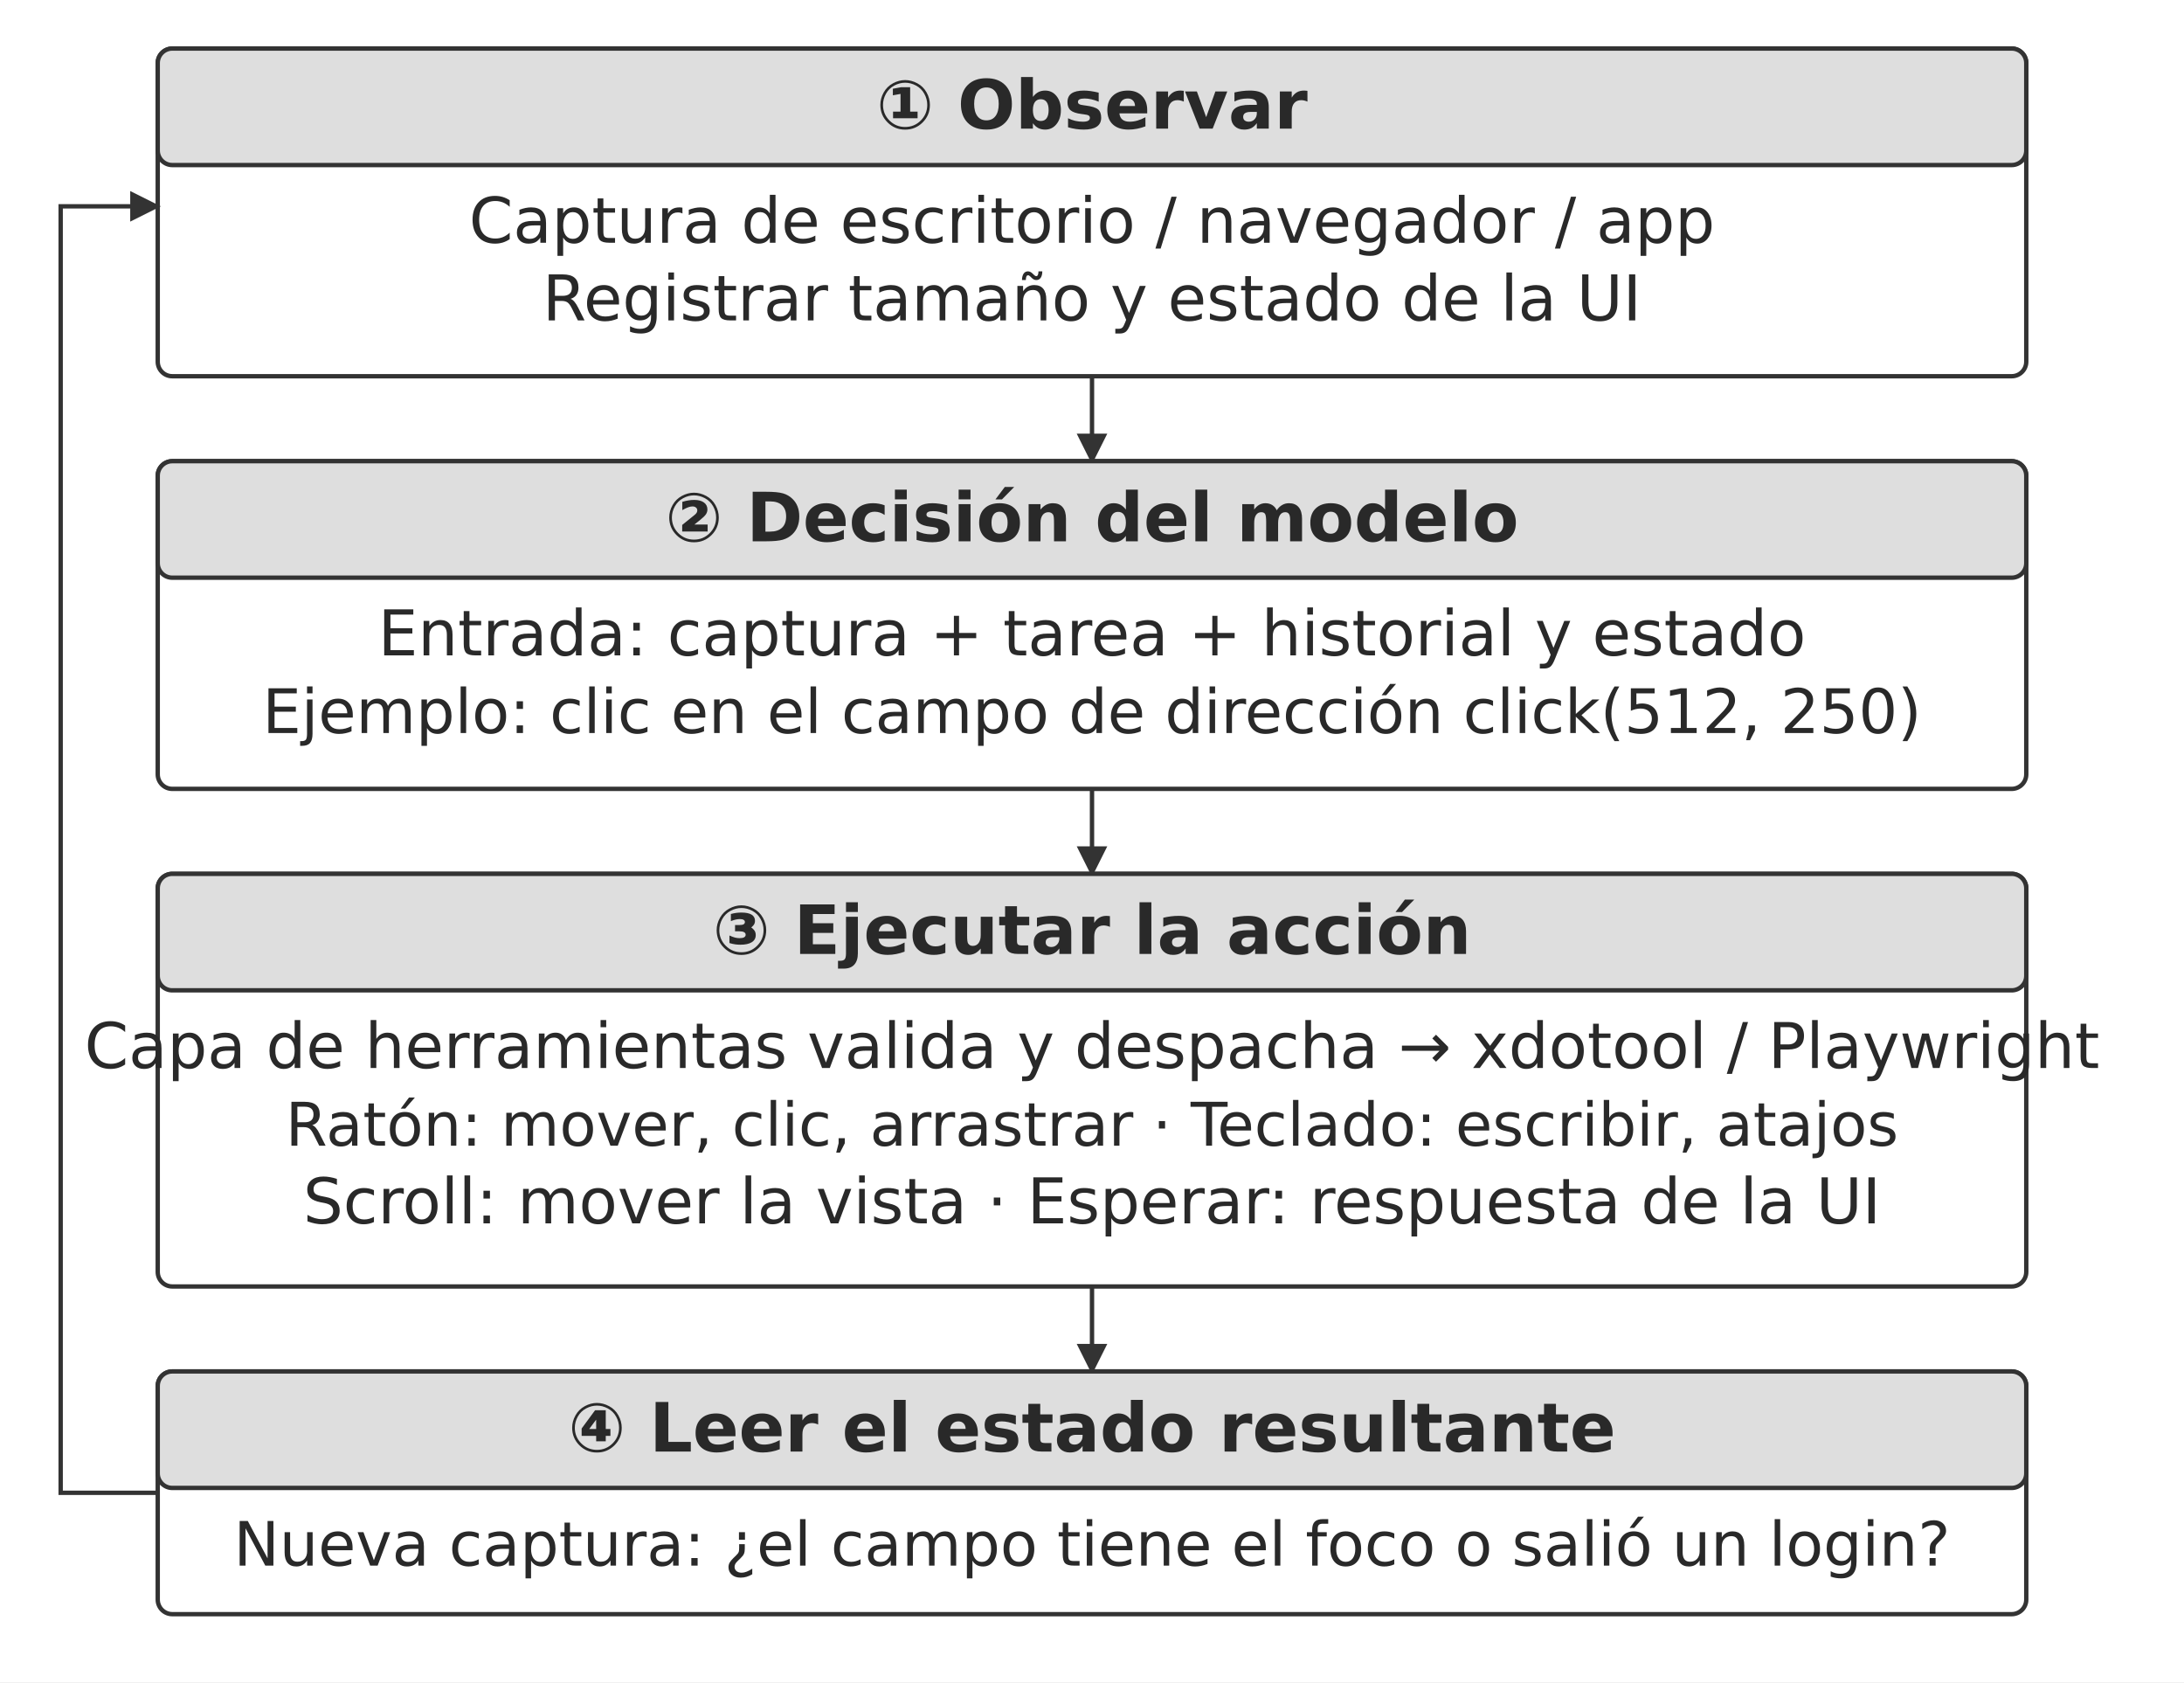
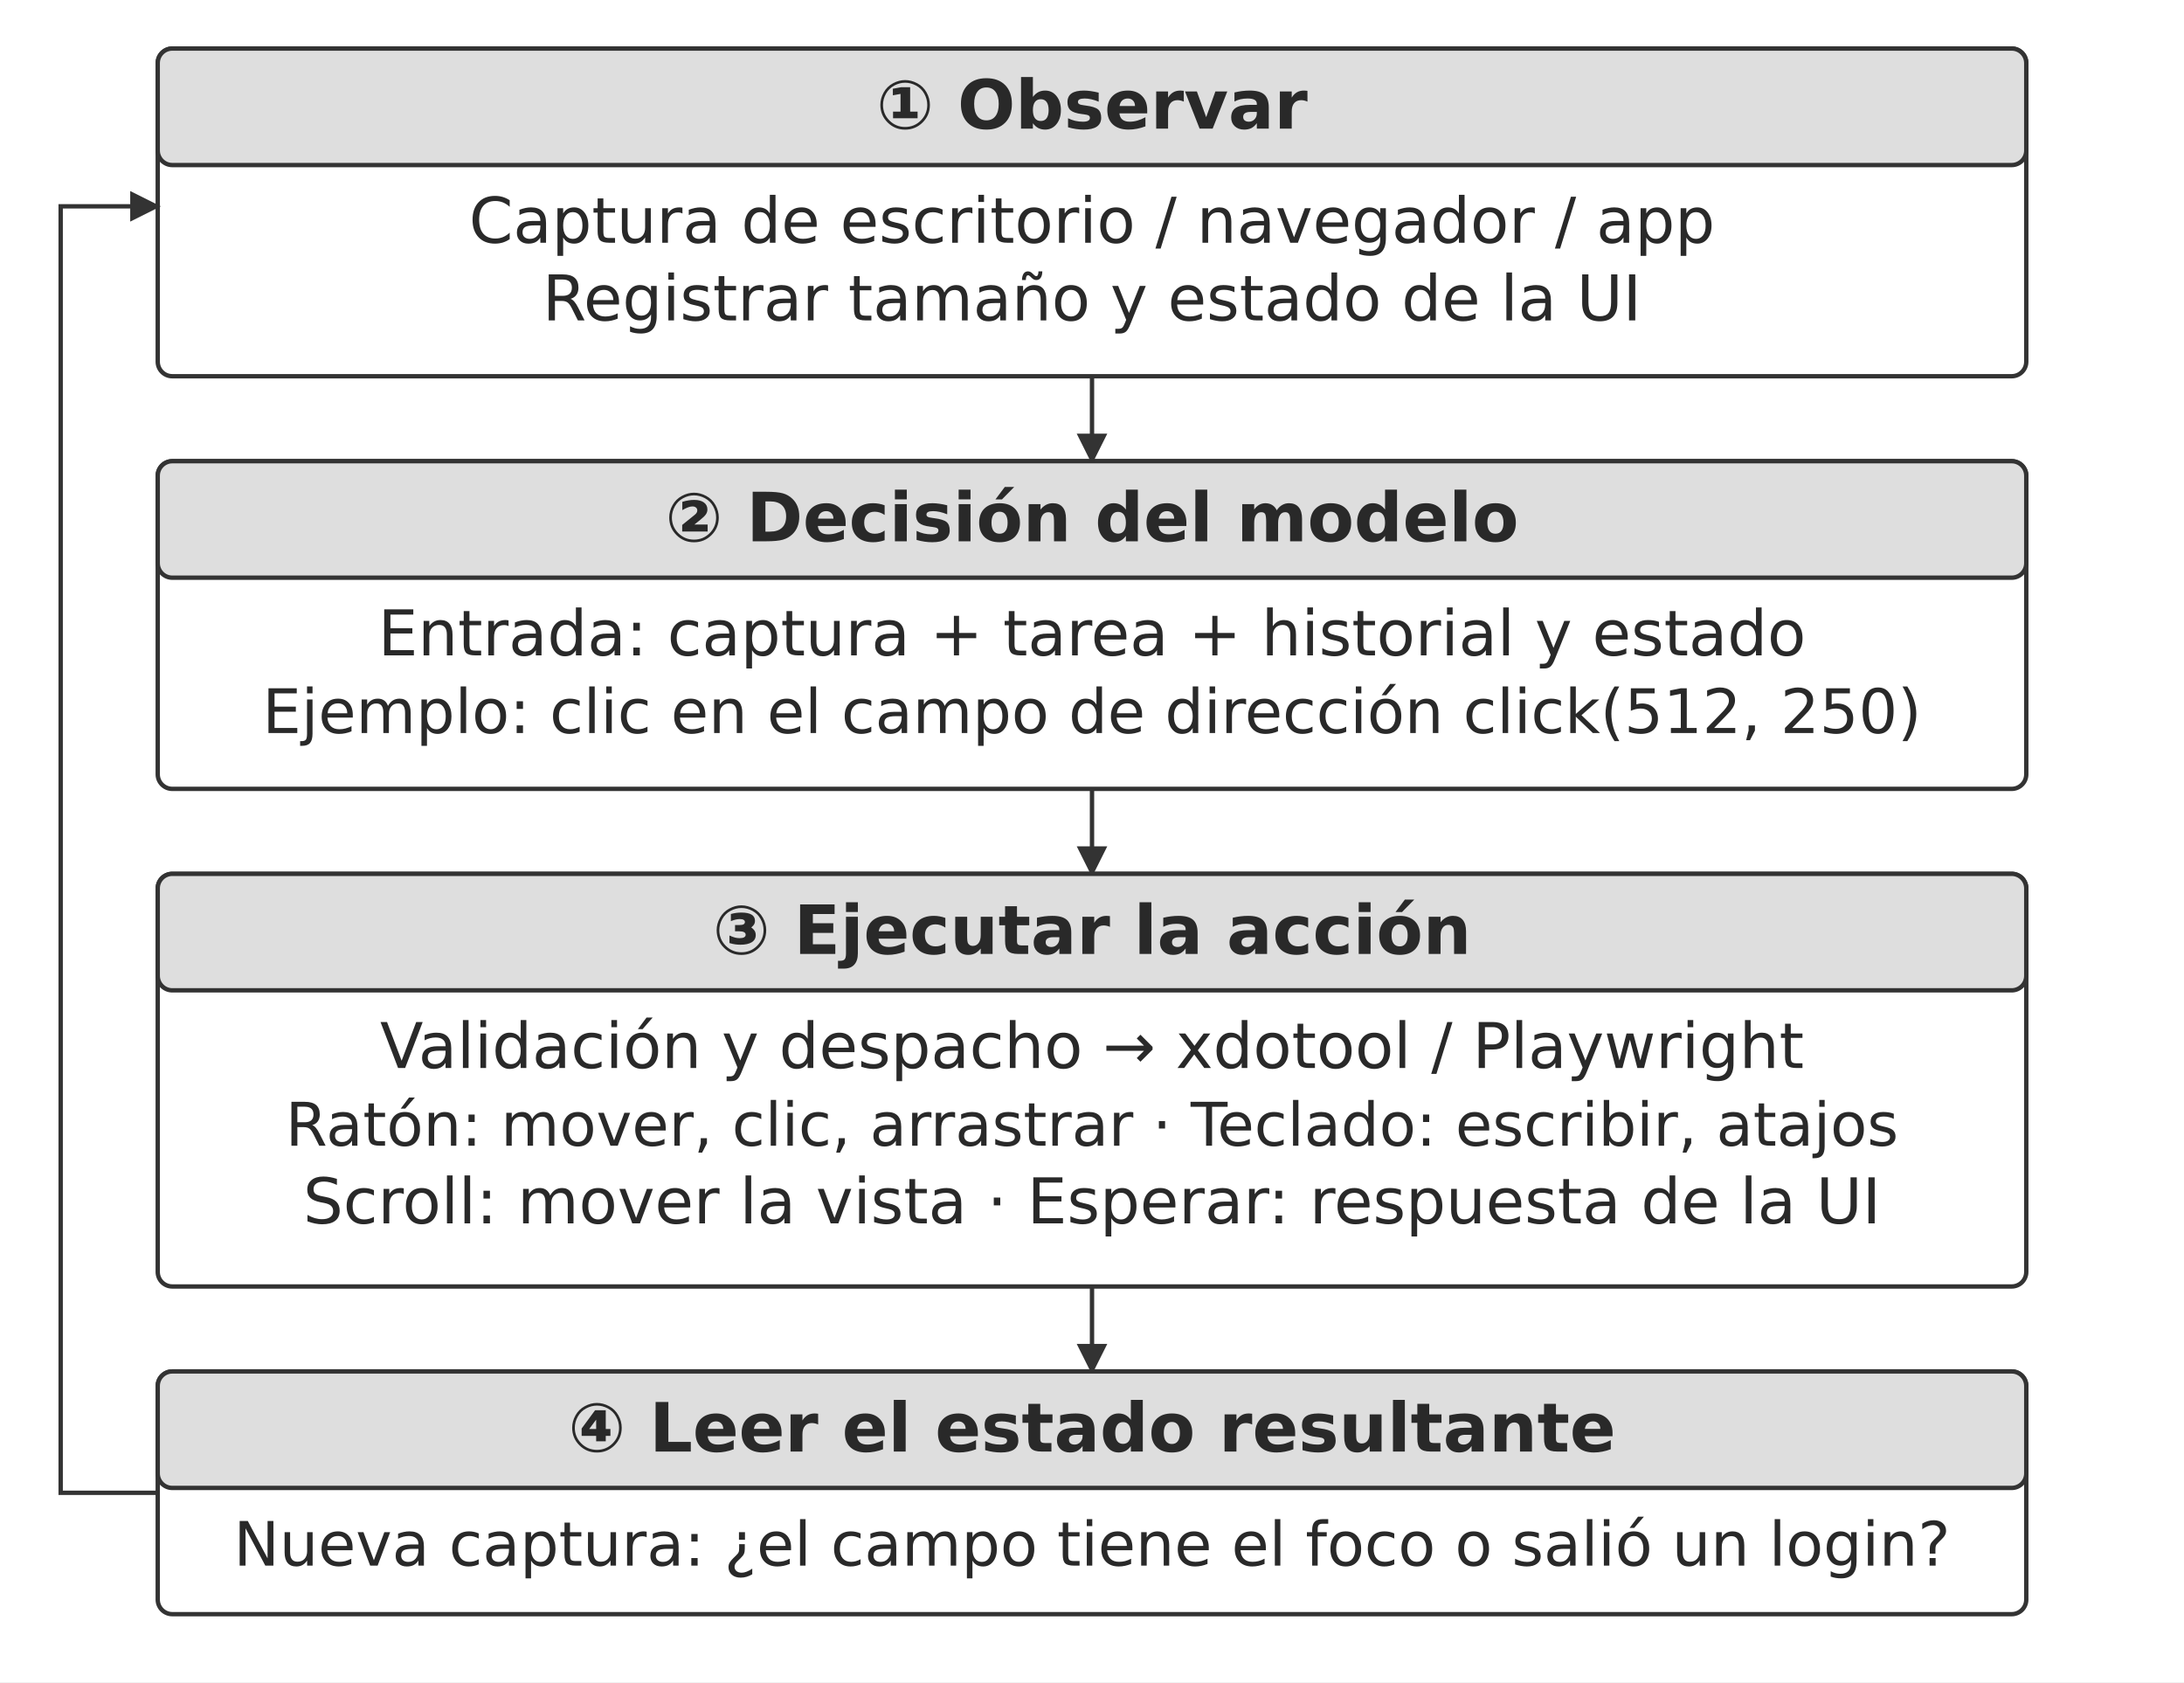
<svg xmlns="http://www.w3.org/2000/svg" width="106.000mm" height="81.620mm" viewBox="0 0 900 693" role="img" aria-labelledby="title desc">
  <defs>
    <marker id="arrow" viewBox="0 0 10 10" refX="9" refY="5" markerWidth="7" markerHeight="7" orient="auto-start-reverse">
      <path d="M0 0 L10 5 L0 10 Z" fill="#333333" />
    </marker>
  </defs>
  <rect width="900" height="693" fill="#ffffff" y="0" />
  <rect x="65" y="20" width="770" height="135" rx="6" fill="#ffffff" stroke="#333333" stroke-width="1.8" />
  <rect x="65" y="20" width="770" height="48" rx="6" fill="#dedede" stroke="#333333" stroke-width="1.8" />
  <text x="450" y="53" text-anchor="middle" font-family="&quot;DejaVu Sans&quot;, Arial, &quot;Helvetica Neue&quot;, sans-serif" font-size="28.0" font-weight="700" fill="#292929">① Observar</text>
  <text x="450" y="100" text-anchor="middle" font-family="&quot;DejaVu Sans&quot;, Arial, &quot;Helvetica Neue&quot;, sans-serif" font-size="26.0" font-weight="400" fill="#292929">Captura de escritorio / navegador / app</text>
  <text x="450" y="132" text-anchor="middle" font-family="&quot;DejaVu Sans&quot;, Arial, &quot;Helvetica Neue&quot;, sans-serif" font-size="26.0" font-weight="400" fill="#292929">Registrar tamaño y estado de la UI</text>
  <path d="M450 155 L450 190" fill="none" stroke="#333333" stroke-width="1.8" marker-end="url(#arrow)" />
  <rect x="65" y="190" width="770" height="135" rx="6" fill="#ffffff" stroke="#333333" stroke-width="1.8" />
  <rect x="65" y="190" width="770" height="48" rx="6" fill="#dedede" stroke="#333333" stroke-width="1.8" />
  <text x="450" y="223" text-anchor="middle" font-family="&quot;DejaVu Sans&quot;, Arial, &quot;Helvetica Neue&quot;, sans-serif" font-size="28.0" font-weight="700" fill="#292929">② Decisión del modelo</text>
  <text x="450" y="270" text-anchor="middle" font-family="&quot;DejaVu Sans&quot;, Arial, &quot;Helvetica Neue&quot;, sans-serif" font-size="26.0" font-weight="400" fill="#292929">Entrada: captura + tarea + historial y estado</text>
  <text x="450" y="302" text-anchor="middle" font-family="&quot;DejaVu Sans&quot;, Arial, &quot;Helvetica Neue&quot;, sans-serif" font-size="25.3" font-weight="400" fill="#292929">Ejemplo: clic en el campo de dirección click(512, 250)</text>
  <path d="M450 325 L450 360" fill="none" stroke="#333333" stroke-width="1.8" marker-end="url(#arrow)" />
  <rect x="65" y="360" width="770" height="170" rx="6" fill="#ffffff" stroke="#333333" stroke-width="1.8" />
  <rect x="65" y="360" width="770" height="48" rx="6" fill="#dedede" stroke="#333333" stroke-width="1.8" />
  <text x="450" y="393" text-anchor="middle" font-family="&quot;DejaVu Sans&quot;, Arial, &quot;Helvetica Neue&quot;, sans-serif" font-size="28.0" font-weight="700" fill="#292929">③ Ejecutar la acción</text>
-   <text x="450" y="440" text-anchor="middle" font-family="&quot;DejaVu Sans&quot;, Arial, &quot;Helvetica Neue&quot;, sans-serif" font-size="26.0" font-weight="400" fill="#292929">Capa de herramientas valida y despacha → xdotool / Playwright</text>
+   <text x="450" y="440" text-anchor="middle" font-family="&quot;DejaVu Sans&quot;, Arial, &quot;Helvetica Neue&quot;, sans-serif" font-size="26.0" font-weight="400" fill="#292929">Validación y despacho → xdotool / Playwright</text>
  <text x="450" y="472" text-anchor="middle" font-family="&quot;DejaVu Sans&quot;, Arial, &quot;Helvetica Neue&quot;, sans-serif" font-size="24.8" font-weight="400" fill="#292929">Ratón: mover, clic, arrastrar · Teclado: escribir, atajos</text>
  <text x="450" y="504" text-anchor="middle" font-family="&quot;DejaVu Sans&quot;, Arial, &quot;Helvetica Neue&quot;, sans-serif" font-size="26.0" font-weight="400" fill="#292929">Scroll: mover la vista · Esperar: respuesta de la UI</text>
  <path d="M450 530 L450 565" fill="none" stroke="#333333" stroke-width="1.8" marker-end="url(#arrow)" />
  <rect x="65" y="565" width="770" height="100" rx="6" fill="#ffffff" stroke="#333333" stroke-width="1.8" />
  <rect x="65" y="565" width="770" height="48" rx="6" fill="#dedede" stroke="#333333" stroke-width="1.8" />
  <text x="450" y="598" text-anchor="middle" font-family="&quot;DejaVu Sans&quot;, Arial, &quot;Helvetica Neue&quot;, sans-serif" font-size="28.0" font-weight="700" fill="#292929">④ Leer el estado resultante</text>
  <text x="450" y="645" text-anchor="middle" font-family="&quot;DejaVu Sans&quot;, Arial, &quot;Helvetica Neue&quot;, sans-serif" font-size="25.2" font-weight="400" fill="#292929">Nueva captura: ¿el campo tiene el foco o salió un login?</text>
  <path d="M65 615 L25 615 L25 85 L65 85" fill="none" stroke="#333333" stroke-width="1.8" marker-end="url(#arrow)" />
  <defs />
</svg>
